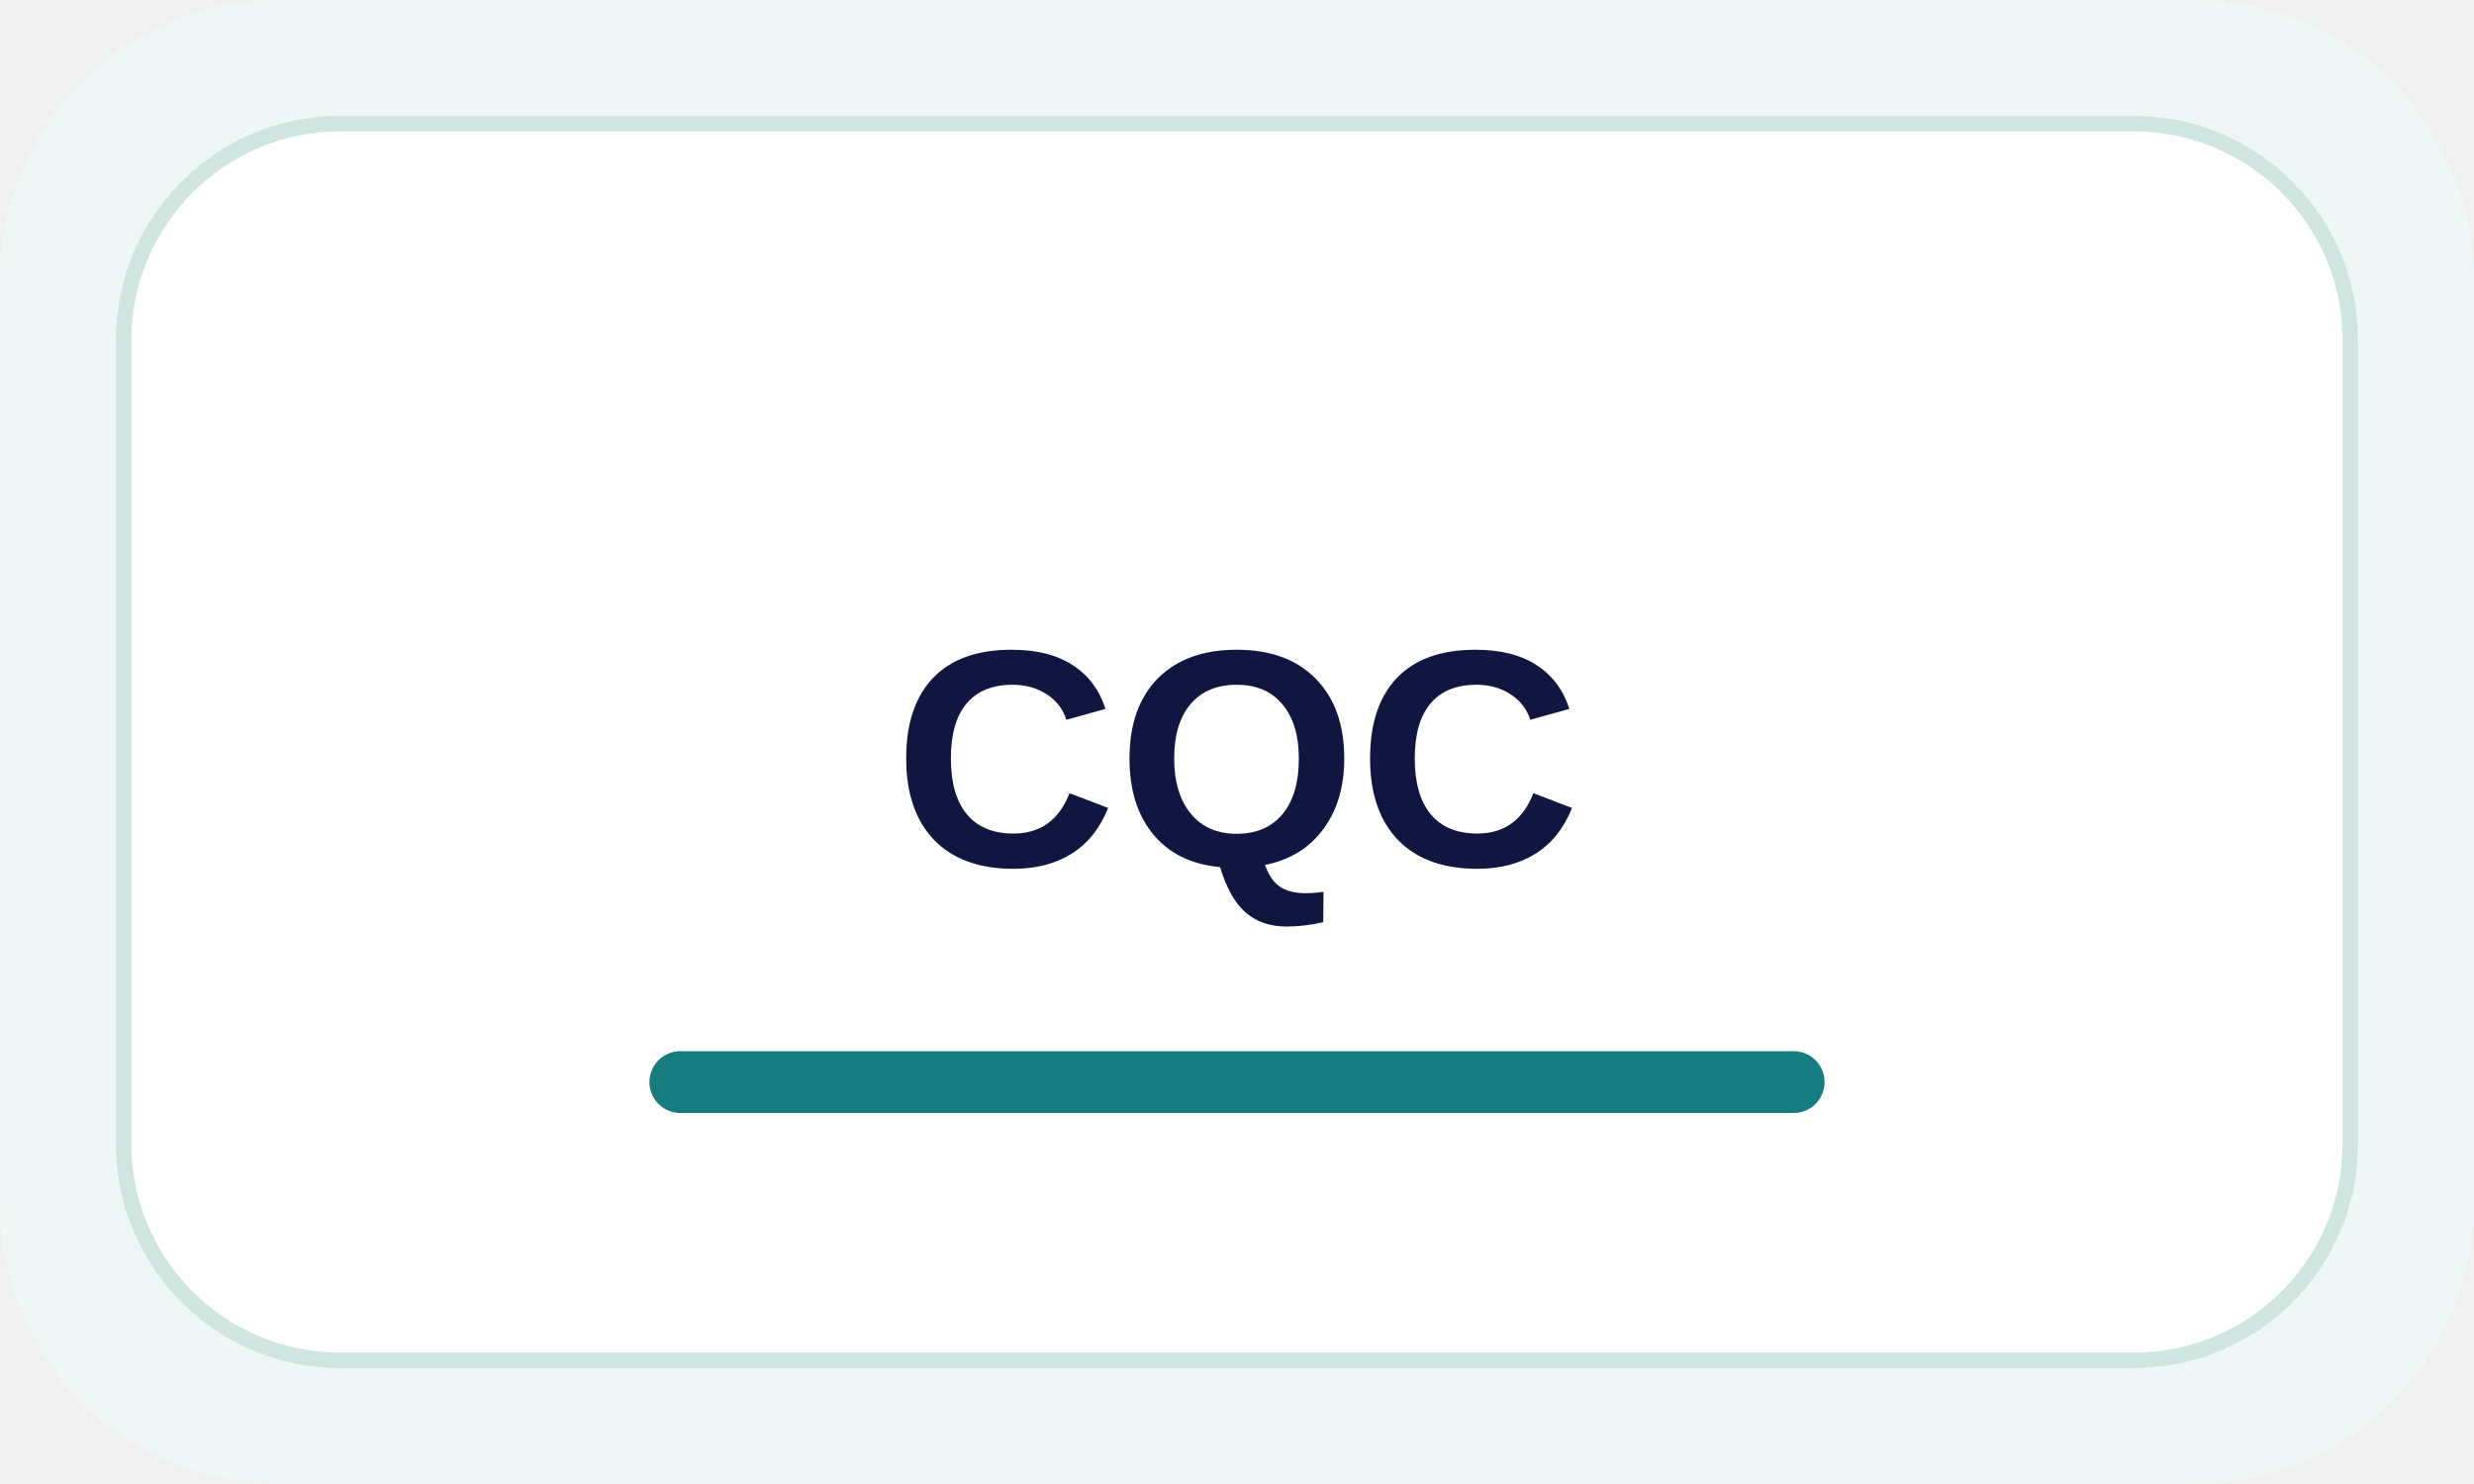
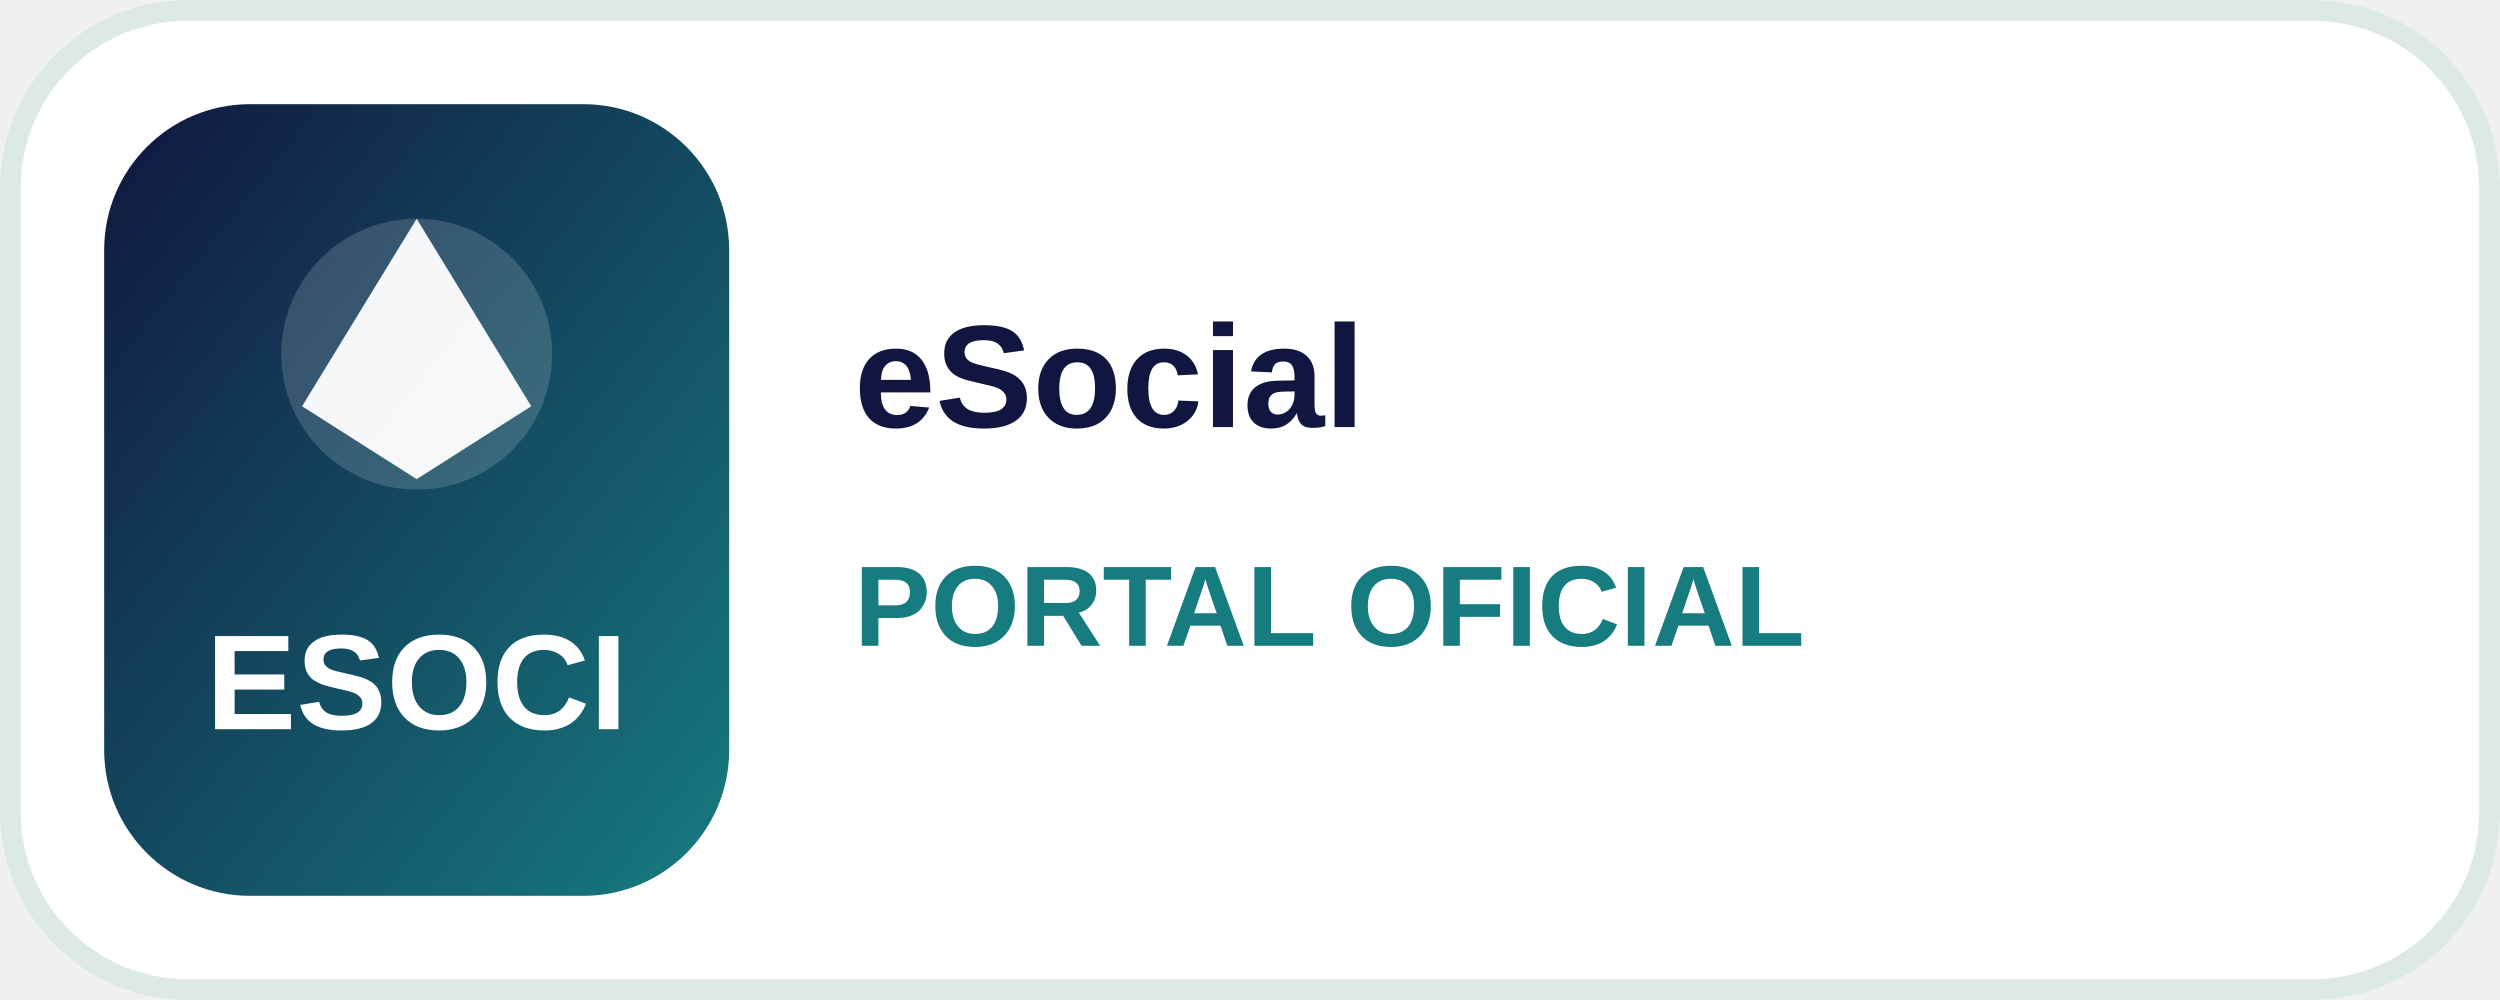
- <svg xmlns="http://www.w3.org/2000/svg" viewBox="0 0 160 96" role="img" aria-labelledby="t d">
-   <rect width="160" height="96" rx="18" fill="#eef7f5" />
-   <rect x="8" y="8" width="144" height="80" rx="14" fill="#ffffff" stroke="#cfe5df" />
-   <text x="80" y="56" text-anchor="middle" font-family="Arial,Helvetica,sans-serif" font-size="20" font-weight="700" fill="#10163f">CQC</text>
-   <path d="M44 70h72" stroke="#167c80" stroke-width="4" stroke-linecap="round" />
+ <svg xmlns="http://www.w3.org/2000/svg" viewBox="0 0 240 96" role="img" aria-labelledby="t d">
+   <defs>
+     <linearGradient id="g" x1="0" y1="0" x2="1" y2="1">
+       <stop stop-color="#10163f" />
+       <stop offset="1" stop-color="#167c80" />
+     </linearGradient>
+   </defs>
+   <rect width="240" height="96" rx="18" fill="#ffffff" />
+   <rect x="1" y="1" width="238" height="94" rx="17" fill="none" stroke="#dce9e6" stroke-width="2" />
+   <rect x="10" y="10" width="60" height="76" rx="14" fill="url(#g)" />
+   <circle cx="40" cy="34" r="13" fill="#fff" opacity=".16" />
+   <path d="M29 39l11-18 11 18-11 7z" fill="#fff" opacity=".95" />
+   <text x="40" y="70" text-anchor="middle" font-family="Arial,sans-serif" font-size="13" font-weight="800" fill="#fff">ESOCI</text>
+   <text x="82" y="41" font-family="Arial,sans-serif" font-size="14" font-weight="800" fill="#10163f">eSocial</text>
+   <text x="82" y="62" font-family="Arial,sans-serif" font-size="11" font-weight="700" fill="#167c80">PORTAL OFICIAL</text>
</svg>
